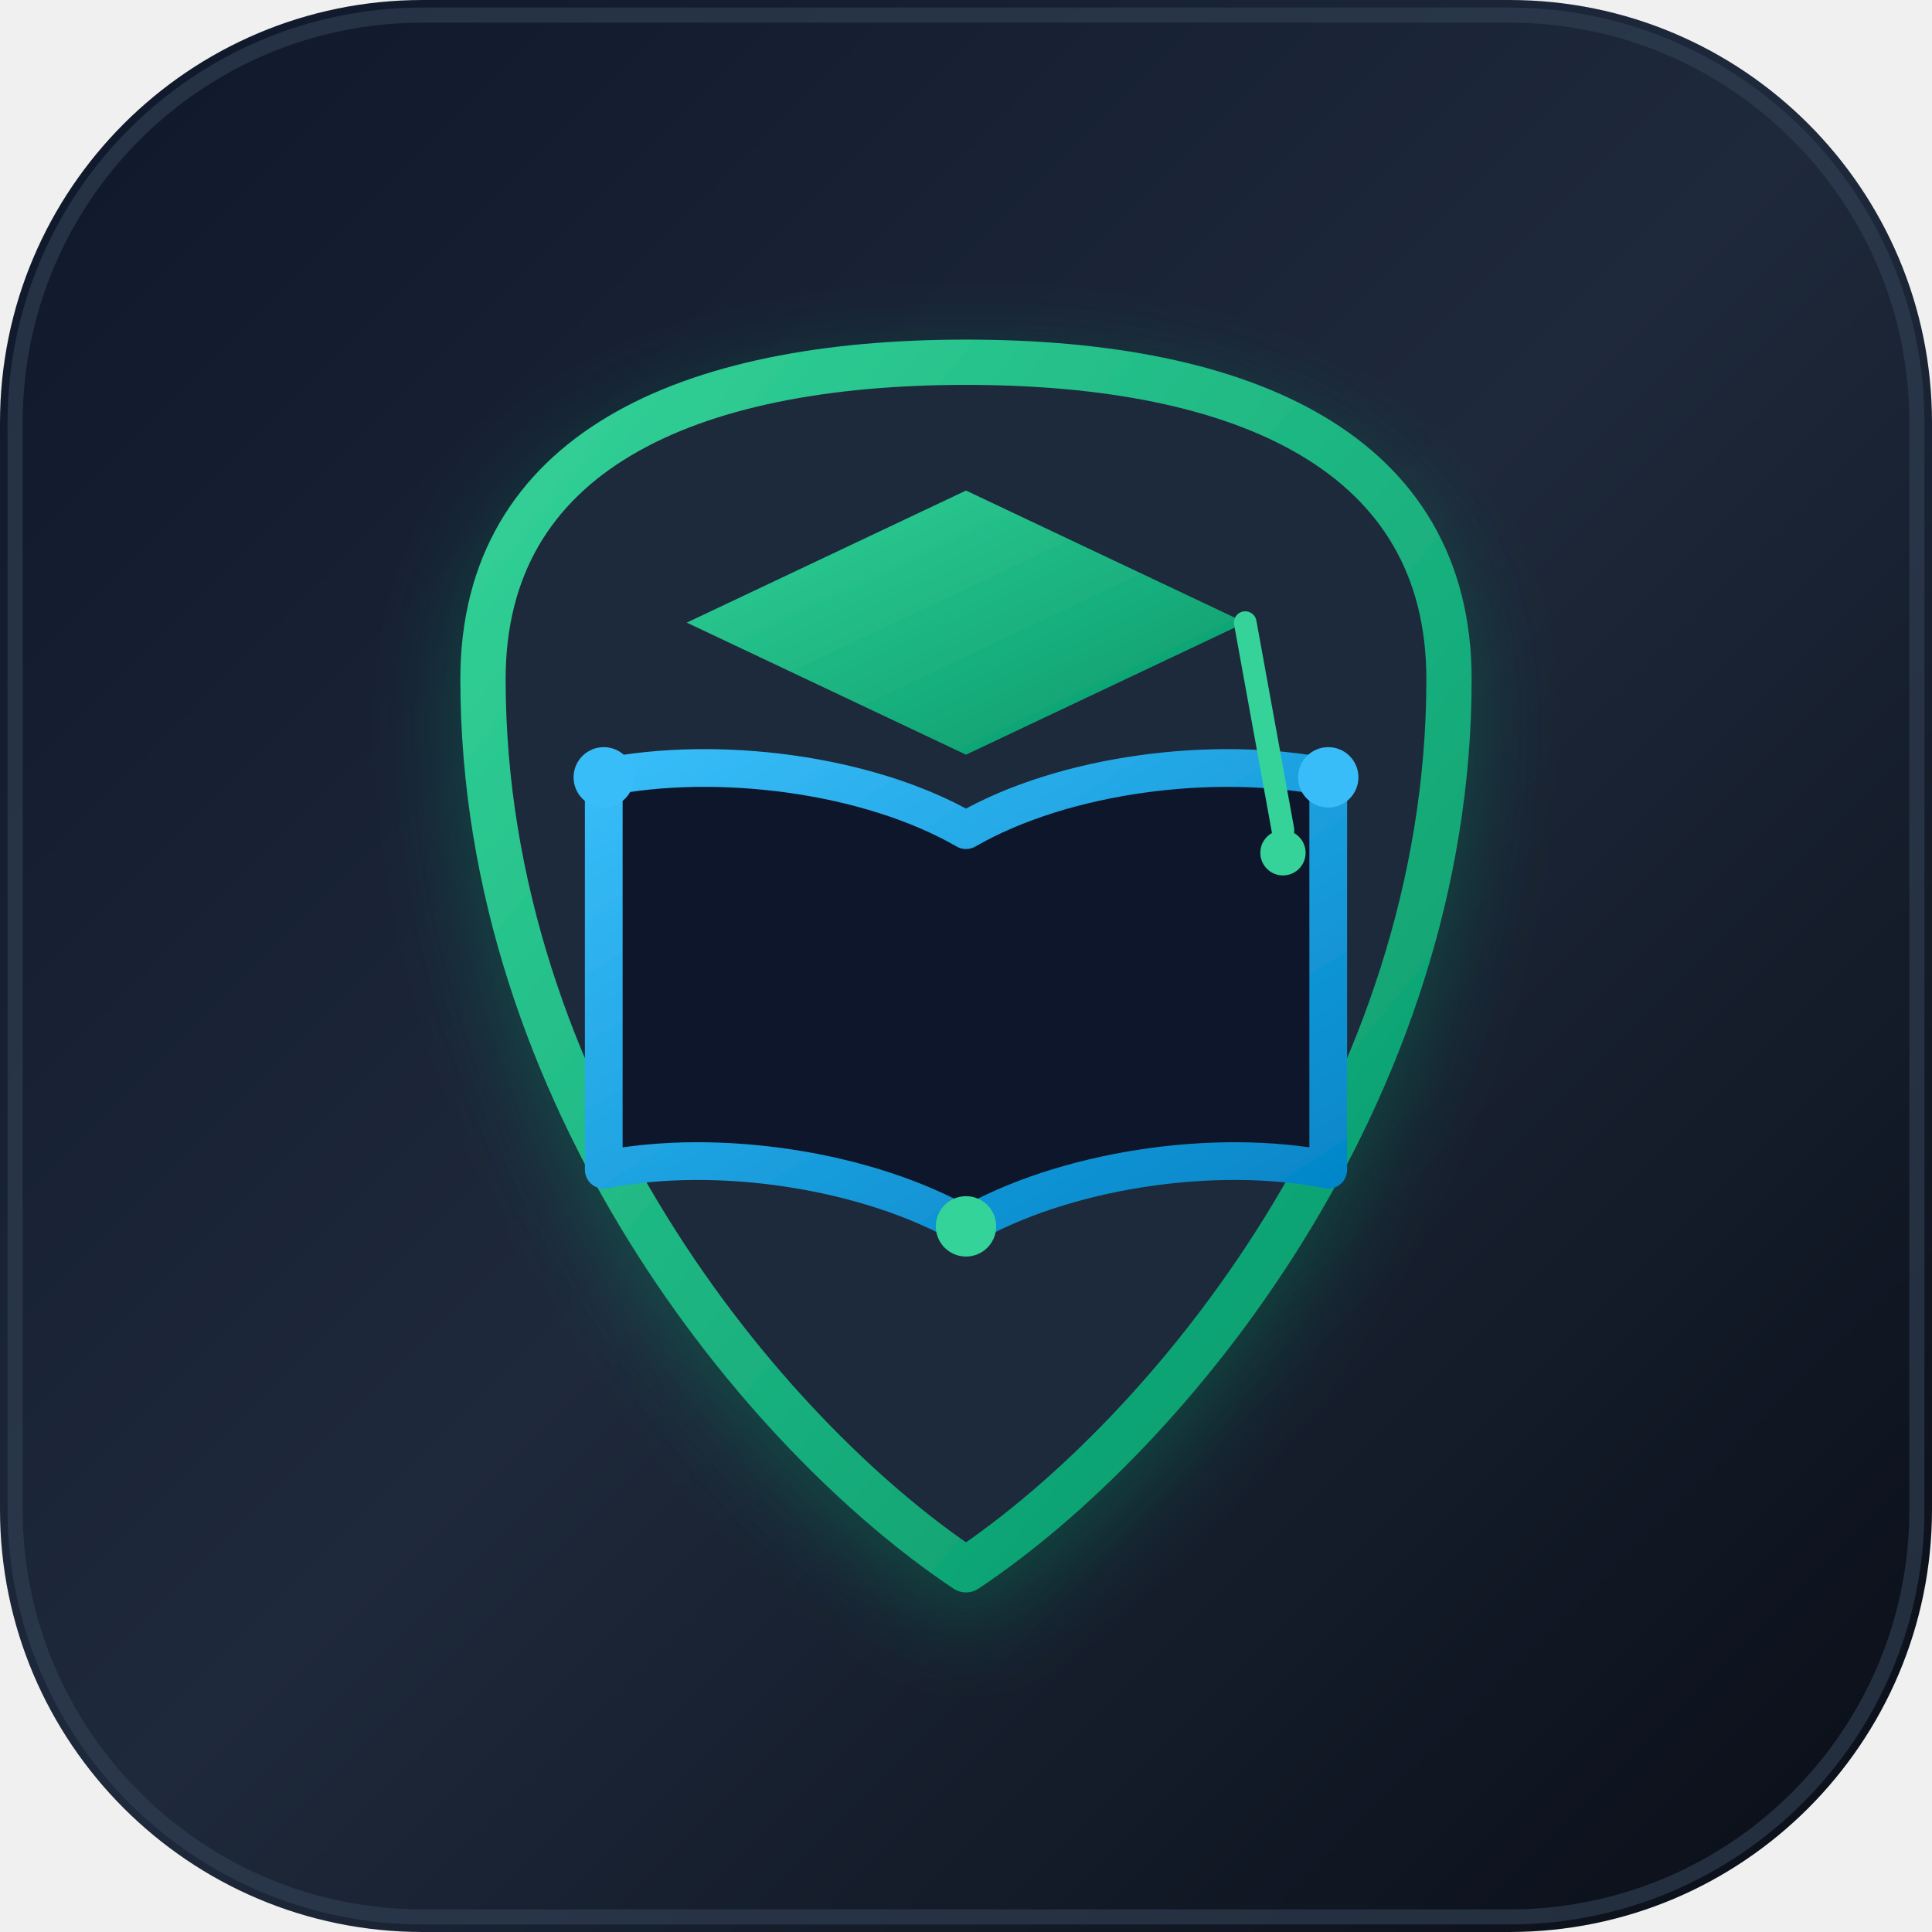
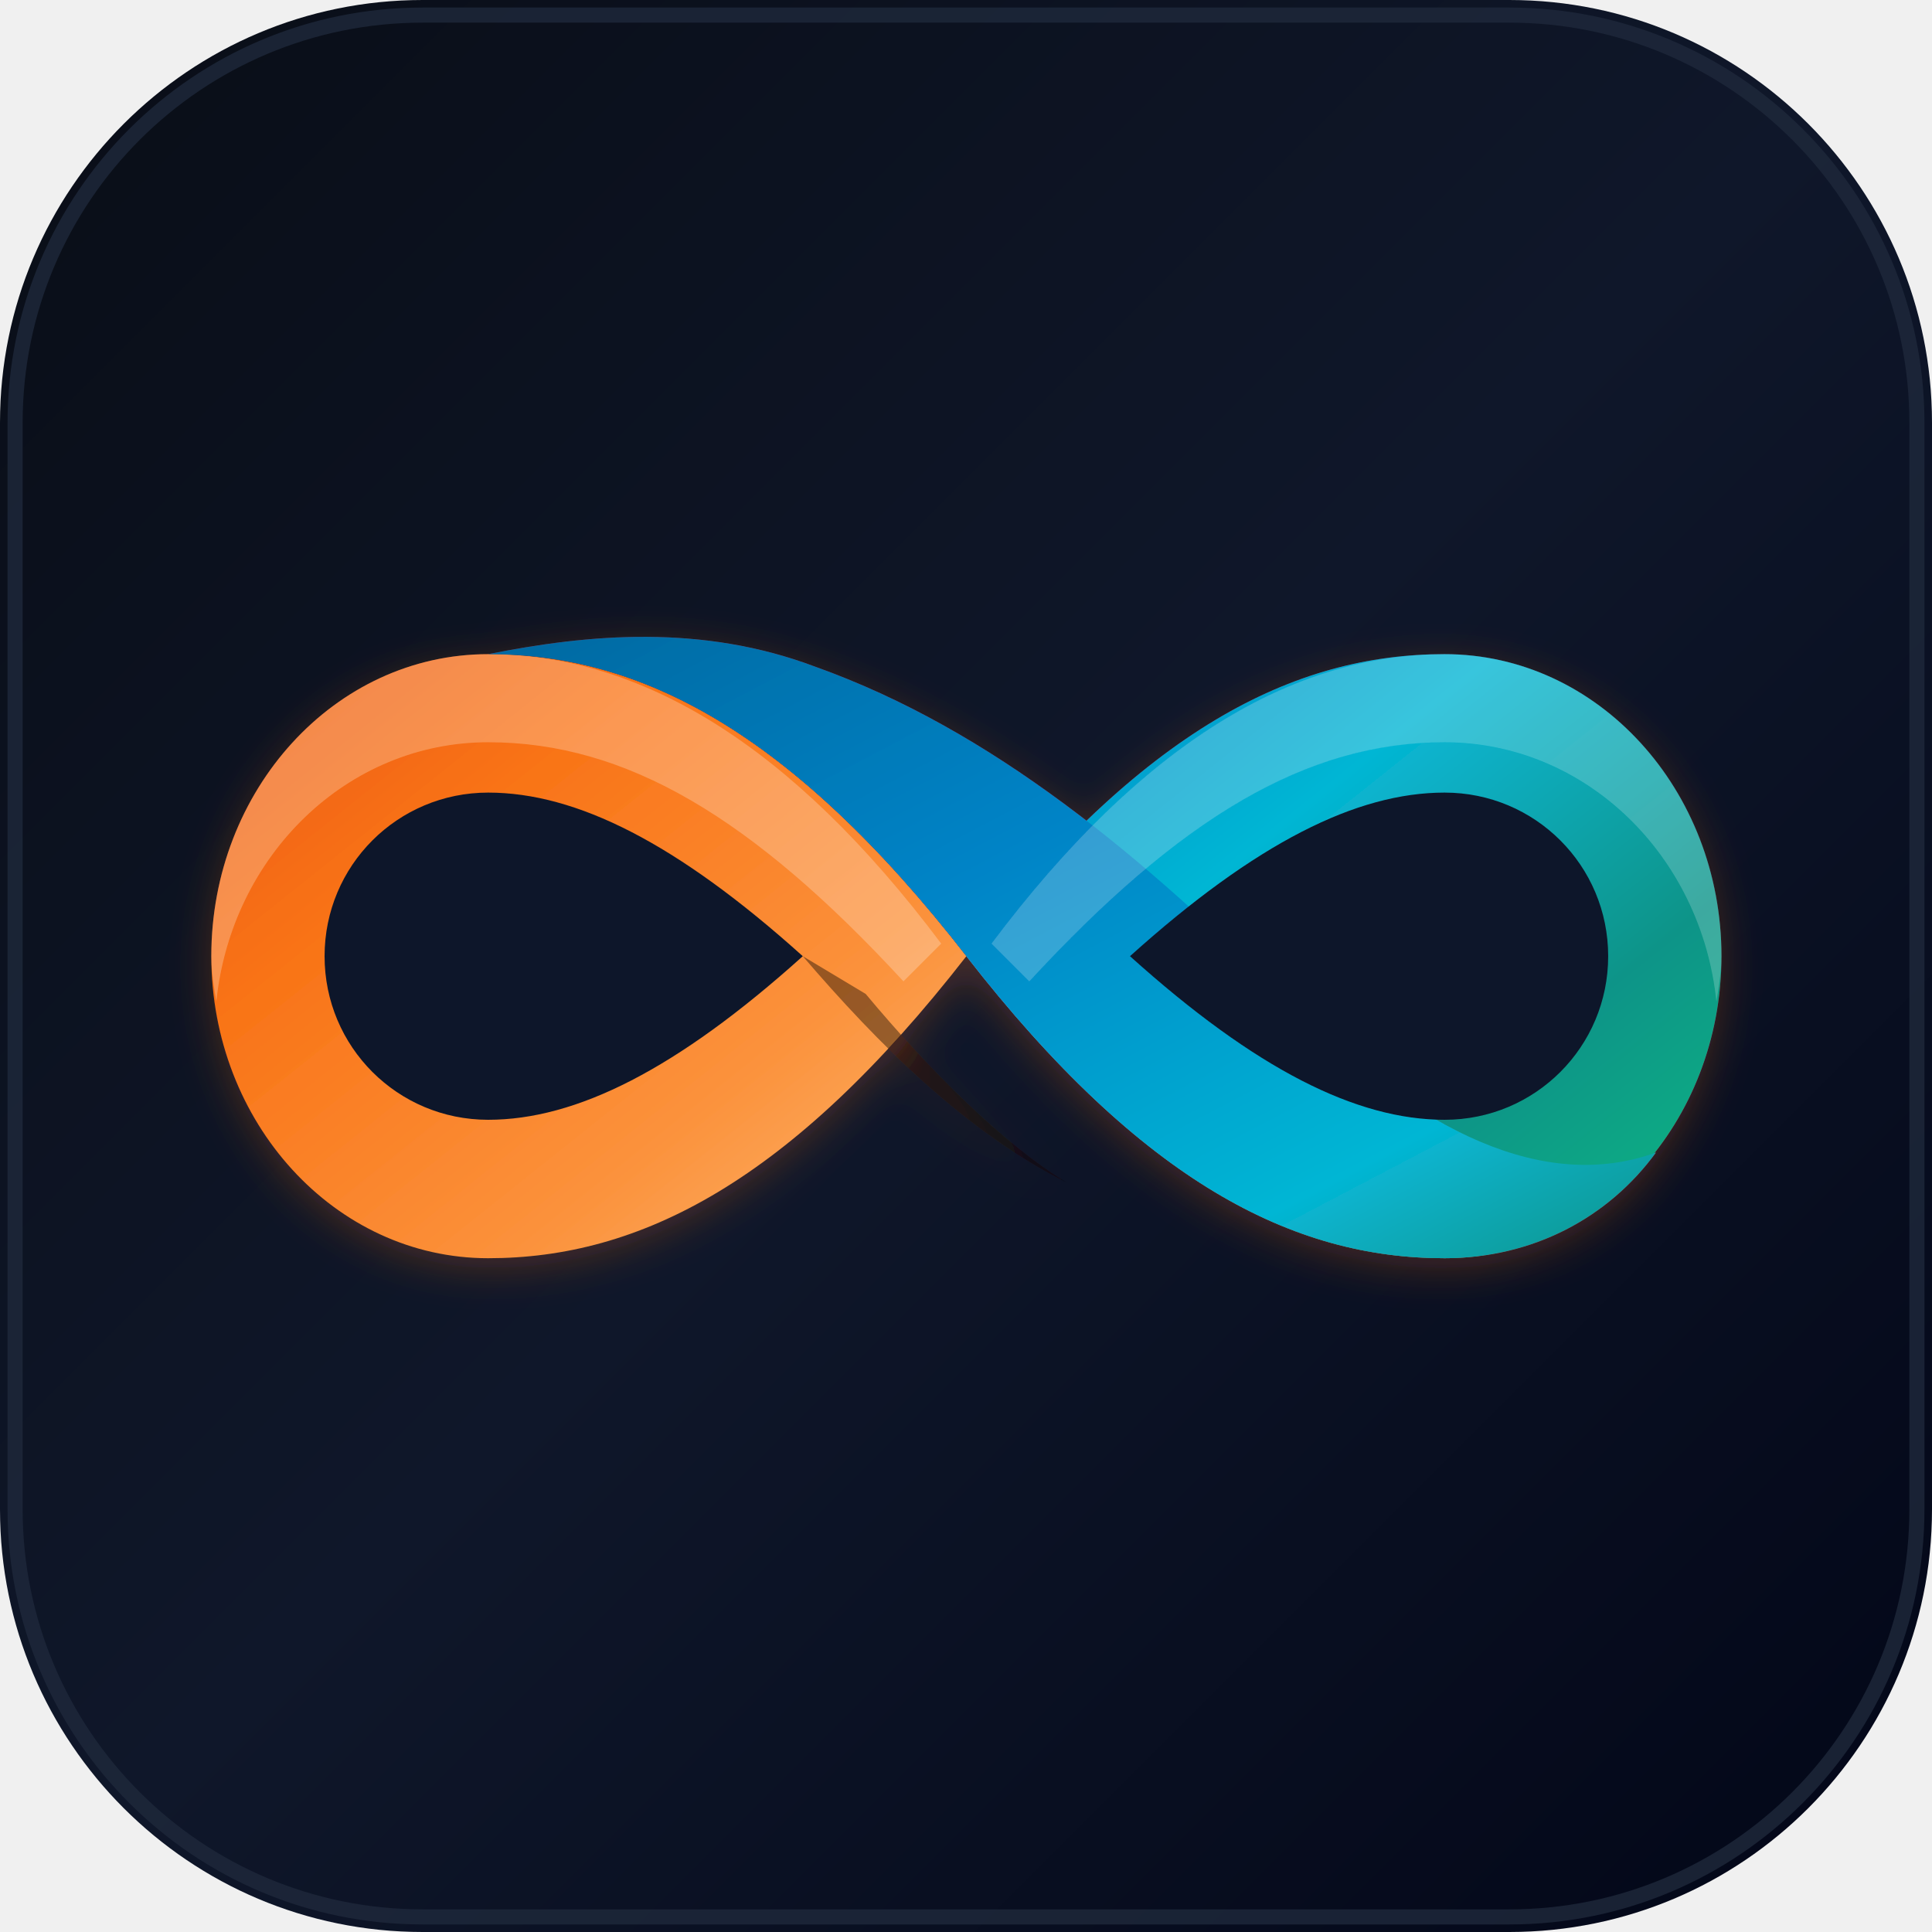
<svg xmlns="http://www.w3.org/2000/svg" viewBox="0 0 512 512" width="512" height="512">
  <defs>
    <linearGradient id="bgGrad" x1="0%" y1="0%" x2="100%" y2="100%">
-       <stop offset="0%" stop-color="#0f172a" />
-       <stop offset="50%" stop-color="#1e293b" />
-       <stop offset="100%" stop-color="#090d16" />
+       <stop offset="0%" stop-color="#090D16" />
+       <stop offset="50%" stop-color="#0F172A" />
+       <stop offset="100%" stop-color="#020617" />
    </linearGradient>
-     <linearGradient id="emeraldGrad" x1="0%" y1="0%" x2="100%" y2="100%">
-       <stop offset="0%" stop-color="#34d399" />
-       <stop offset="100%" stop-color="#059669" />
+     <linearGradient id="orangeRibbonGrad" x1="0%" y1="0%" x2="100%" y2="100%">
+       <stop offset="0%" stop-color="#EA580C" />
+       <stop offset="30%" stop-color="#F97316" />
+       <stop offset="70%" stop-color="#FB923C" />
+       <stop offset="100%" stop-color="#FDBA74" />
    </linearGradient>
-     <linearGradient id="cyanGrad" x1="0%" y1="0%" x2="100%" y2="100%">
-       <stop offset="0%" stop-color="#38bdf8" />
-       <stop offset="100%" stop-color="#0284c7" />
+     <linearGradient id="centerTwistGrad" x1="0%" y1="0%" x2="100%" y2="100%">
+       <stop offset="0%" stop-color="#0369A1" />
+       <stop offset="40%" stop-color="#0284C7" />
+       <stop offset="80%" stop-color="#06B6D4" />
+       <stop offset="100%" stop-color="#0D9488" />
    </linearGradient>
-     <filter id="glow" x="-20%" y="-20%" width="140%" height="140%">
-       <feDropShadow dx="0" dy="8" stdDeviation="12" flood-color="#059669" flood-opacity="0.35" />
+     <linearGradient id="cyanEmeraldGrad" x1="0%" y1="0%" x2="100%" y2="100%">
+       <stop offset="0%" stop-color="#0284C7" />
+       <stop offset="35%" stop-color="#06B6D4" />
+       <stop offset="70%" stop-color="#0D9488" />
+       <stop offset="100%" stop-color="#10B981" />
+     </linearGradient>
+     <linearGradient id="shadowGrad" x1="0%" y1="0%" x2="100%" y2="0%">
+       <stop offset="0%" stop-color="#000000" stop-opacity="0.55" />
+       <stop offset="100%" stop-color="#000000" stop-opacity="0" />
+     </linearGradient>
+     <filter id="ribbonGlow" x="-20%" y="-20%" width="140%" height="140%">
+       <feDropShadow dx="0" dy="12" stdDeviation="16" flood-color="#0284C7" flood-opacity="0.35" />
+       <feDropShadow dx="0" dy="4" stdDeviation="8" flood-color="#F97316" flood-opacity="0.25" />
    </filter>
  </defs>
  <rect width="512" height="512" rx="112" fill="url(#bgGrad)" />
-   <rect width="504" height="504" x="4" y="4" rx="108" fill="none" stroke="#334155" stroke-width="4" stroke-opacity="0.6" />
-   <g filter="url(#glow)">
-     <path d="M 256 96 C 330 96 384 120 384 180 C 384 290 310 380 256 416 C 202 380 128 290 128 180 C 128 120 182 96 256 96 Z" fill="#1e293b" stroke="url(#emeraldGrad)" stroke-width="12" stroke-linejoin="round" />
-     <path d="M 256 220 C 230 205 190 200 160 206 C 160 270 160 290 160 310 C 190 304 230 310 256 325 C 282 310 322 304 352 310 C 352 290 352 270 352 206 C 322 200 282 205 256 220 Z" fill="#0f172a" stroke="url(#cyanGrad)" stroke-width="10" stroke-linecap="round" stroke-linejoin="round" />
-     <line x1="256" y1="220" x2="256" y2="325" stroke="url(#emeraldGrad)" stroke-width="8" stroke-linecap="round" />
-     <polygon points="256,130 330,165 256,200 182,165" fill="url(#emeraldGrad)" />
-     <path d="M 330 165 L 340 220" stroke="#34d399" stroke-width="6" stroke-linecap="round" />
-     <circle cx="340" cy="226" r="6" fill="#34d399" />
+   <rect width="504" height="504" x="4" y="4" rx="108" fill="none" stroke="#1E293B" stroke-width="4" stroke-opacity="0.8" />
+   <g transform="translate(56, 120) scale(0.667)" filter="url(#ribbonGlow)">
+     <path d="M 300 200 C 230 110 170 80 110 80 C 49 80 0 134 0 200 C 0 266 49 320 110 320 C 170 320 230 290 300 200 Z" fill="url(#orangeRibbonGrad)" />
+     <path d="M 300 200 C 370 110 430 80 490 80 C 551 80 600 134 600 200 C 600 266 551 320 490 320 C 430 320 370 290 300 200 Z" fill="url(#cyanEmeraldGrad)" />
+     <path d="M 110 80 C 170 80 230 110 300 200 C 370 290 430 320 490 320 C 525 320 555 304 574 278 C 530 294 480 270 430 220 C 370 160 310 110 240 85 C 195 68 150 72 110 80 Z" fill="url(#centerTwistGrad)" />
+     <path d="M 110 135 C 145 135 185 155 235 200 C 185 245 145 265 110 265 C 74 265 45 236 45 200 C 45 164 74 135 110 135 Z" fill="#0F172A" />
+     <path d="M 490 135 C 526 135 555 164 555 200 C 555 236 526 265 490 265 C 455 265 415 245 365 200 C 415 155 455 135 490 135 Z" fill="#0F172A" />
+     <path d="M 110 80 C 49 80 0 134 0 200 C 0 206 1 212 2 218 C 8 160 54 115 110 115 C 165 115 215 145 275 210 L 290 195 C 230 115 170 80 110 80 Z" fill="#FFFFFF" opacity="0.25" />
+     <path d="M 490 80 C 551 80 600 134 600 200 C 600 206 599 212 598 218 C 592 160 546 115 490 115 C 435 115 385 145 325 210 L 310 195 C 370 115 430 80 490 80 Z" fill="#FFFFFF" opacity="0.2" />
+     <path d="M 235 200 C 265 235 300 270 340 290 C 315 275 285 245 260 215 Z" fill="#000000" opacity="0.4" />
  </g>
-   <circle cx="160" cy="206" r="8" fill="#38bdf8" />
-   <circle cx="352" cy="206" r="8" fill="#38bdf8" />
-   <circle cx="256" cy="325" r="8" fill="#34d399" />
</svg>
